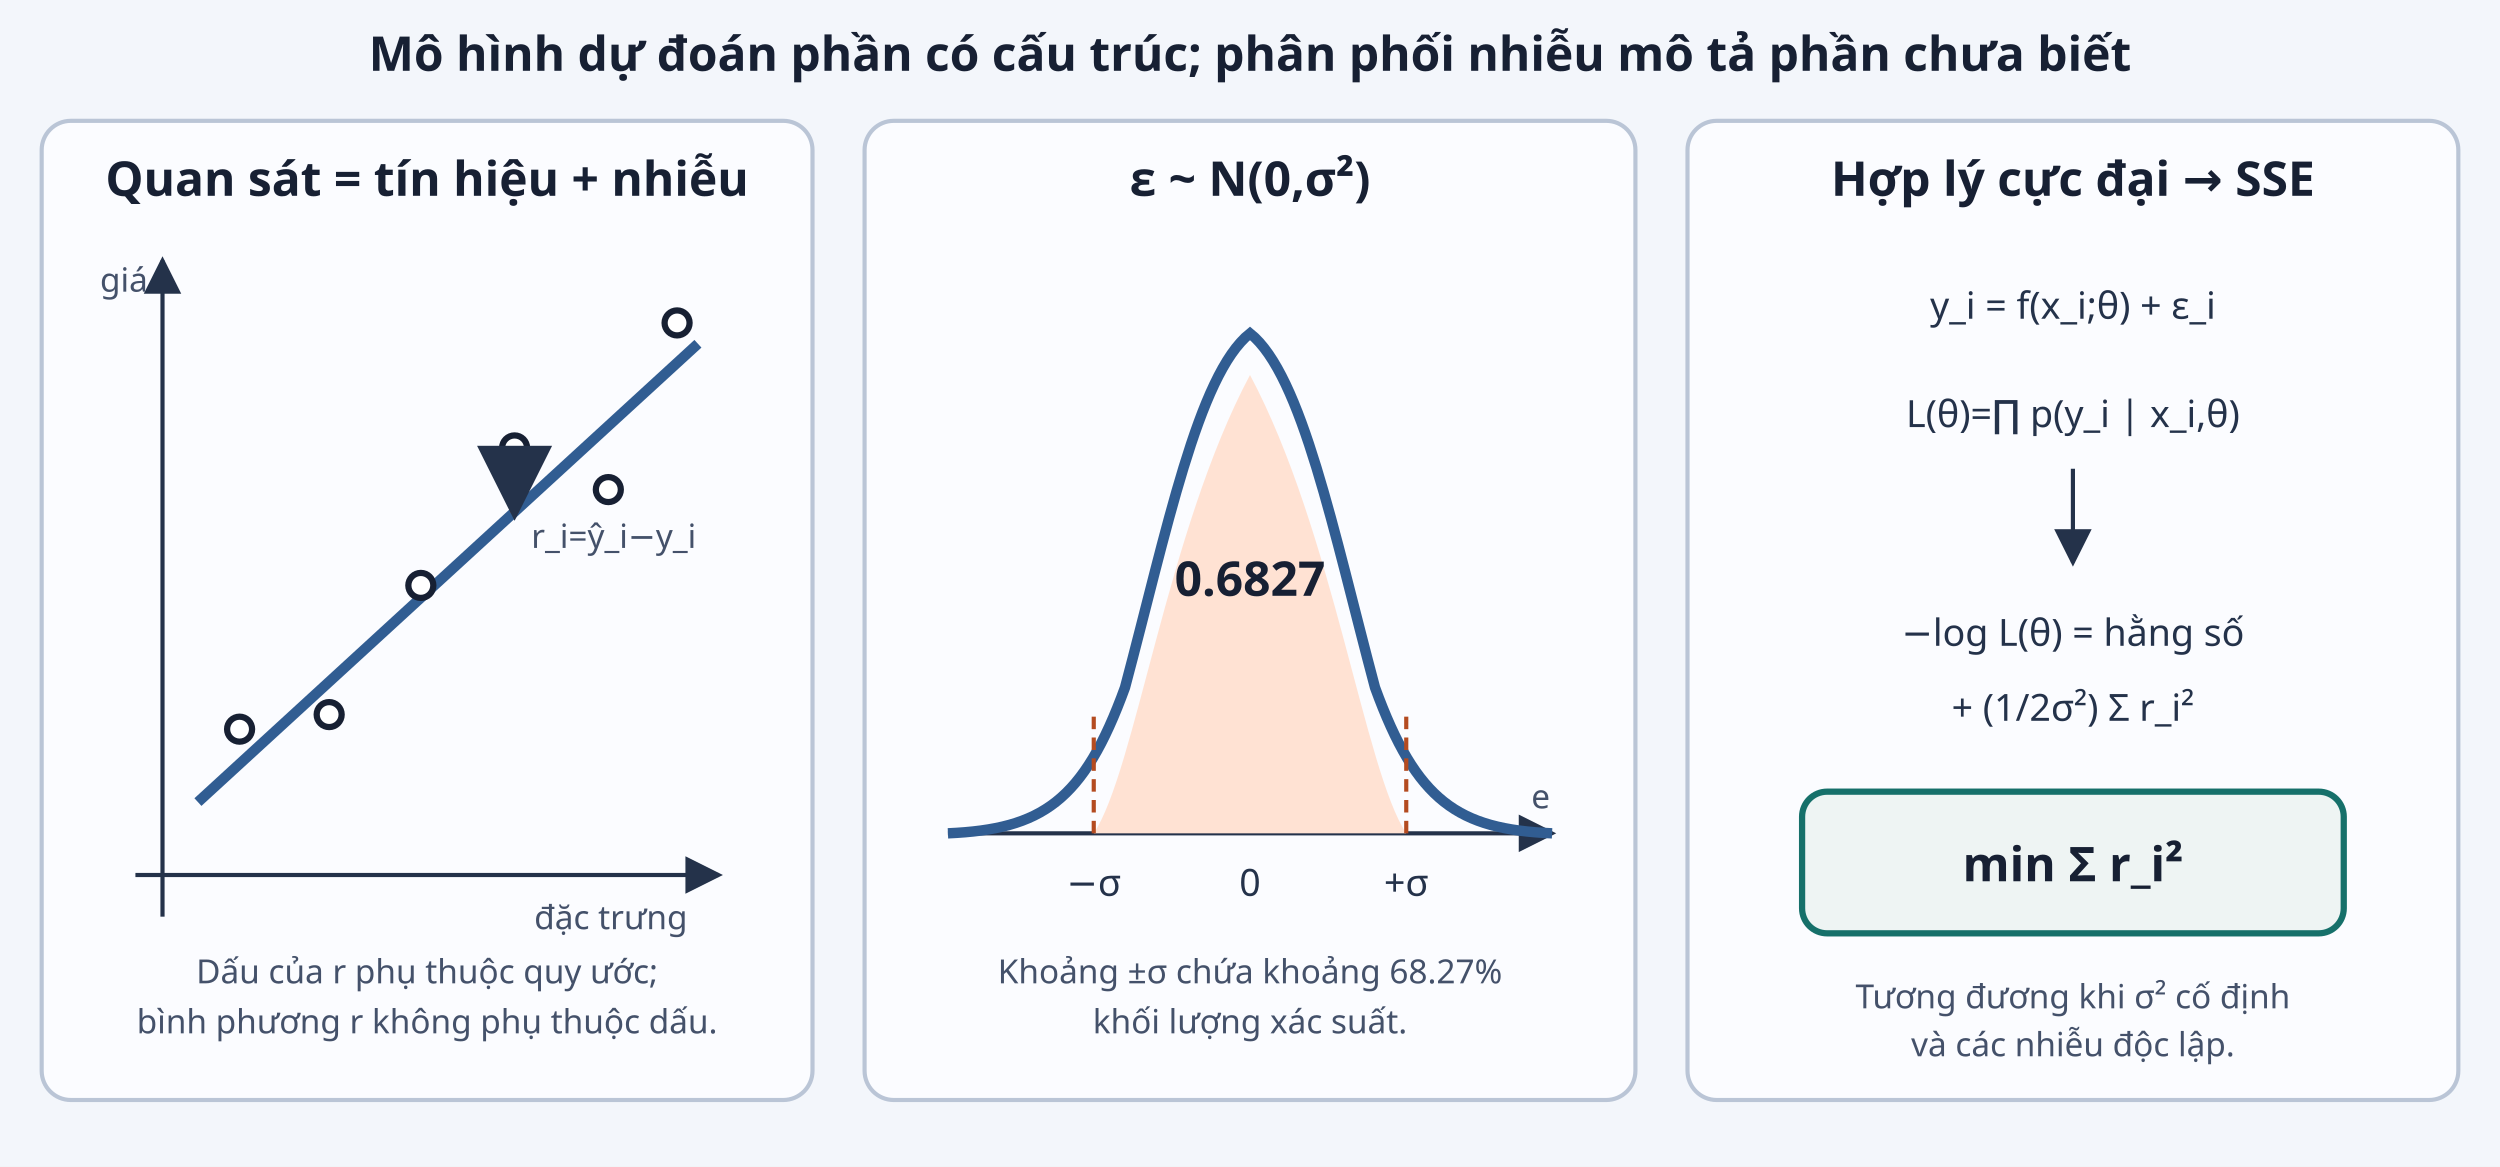
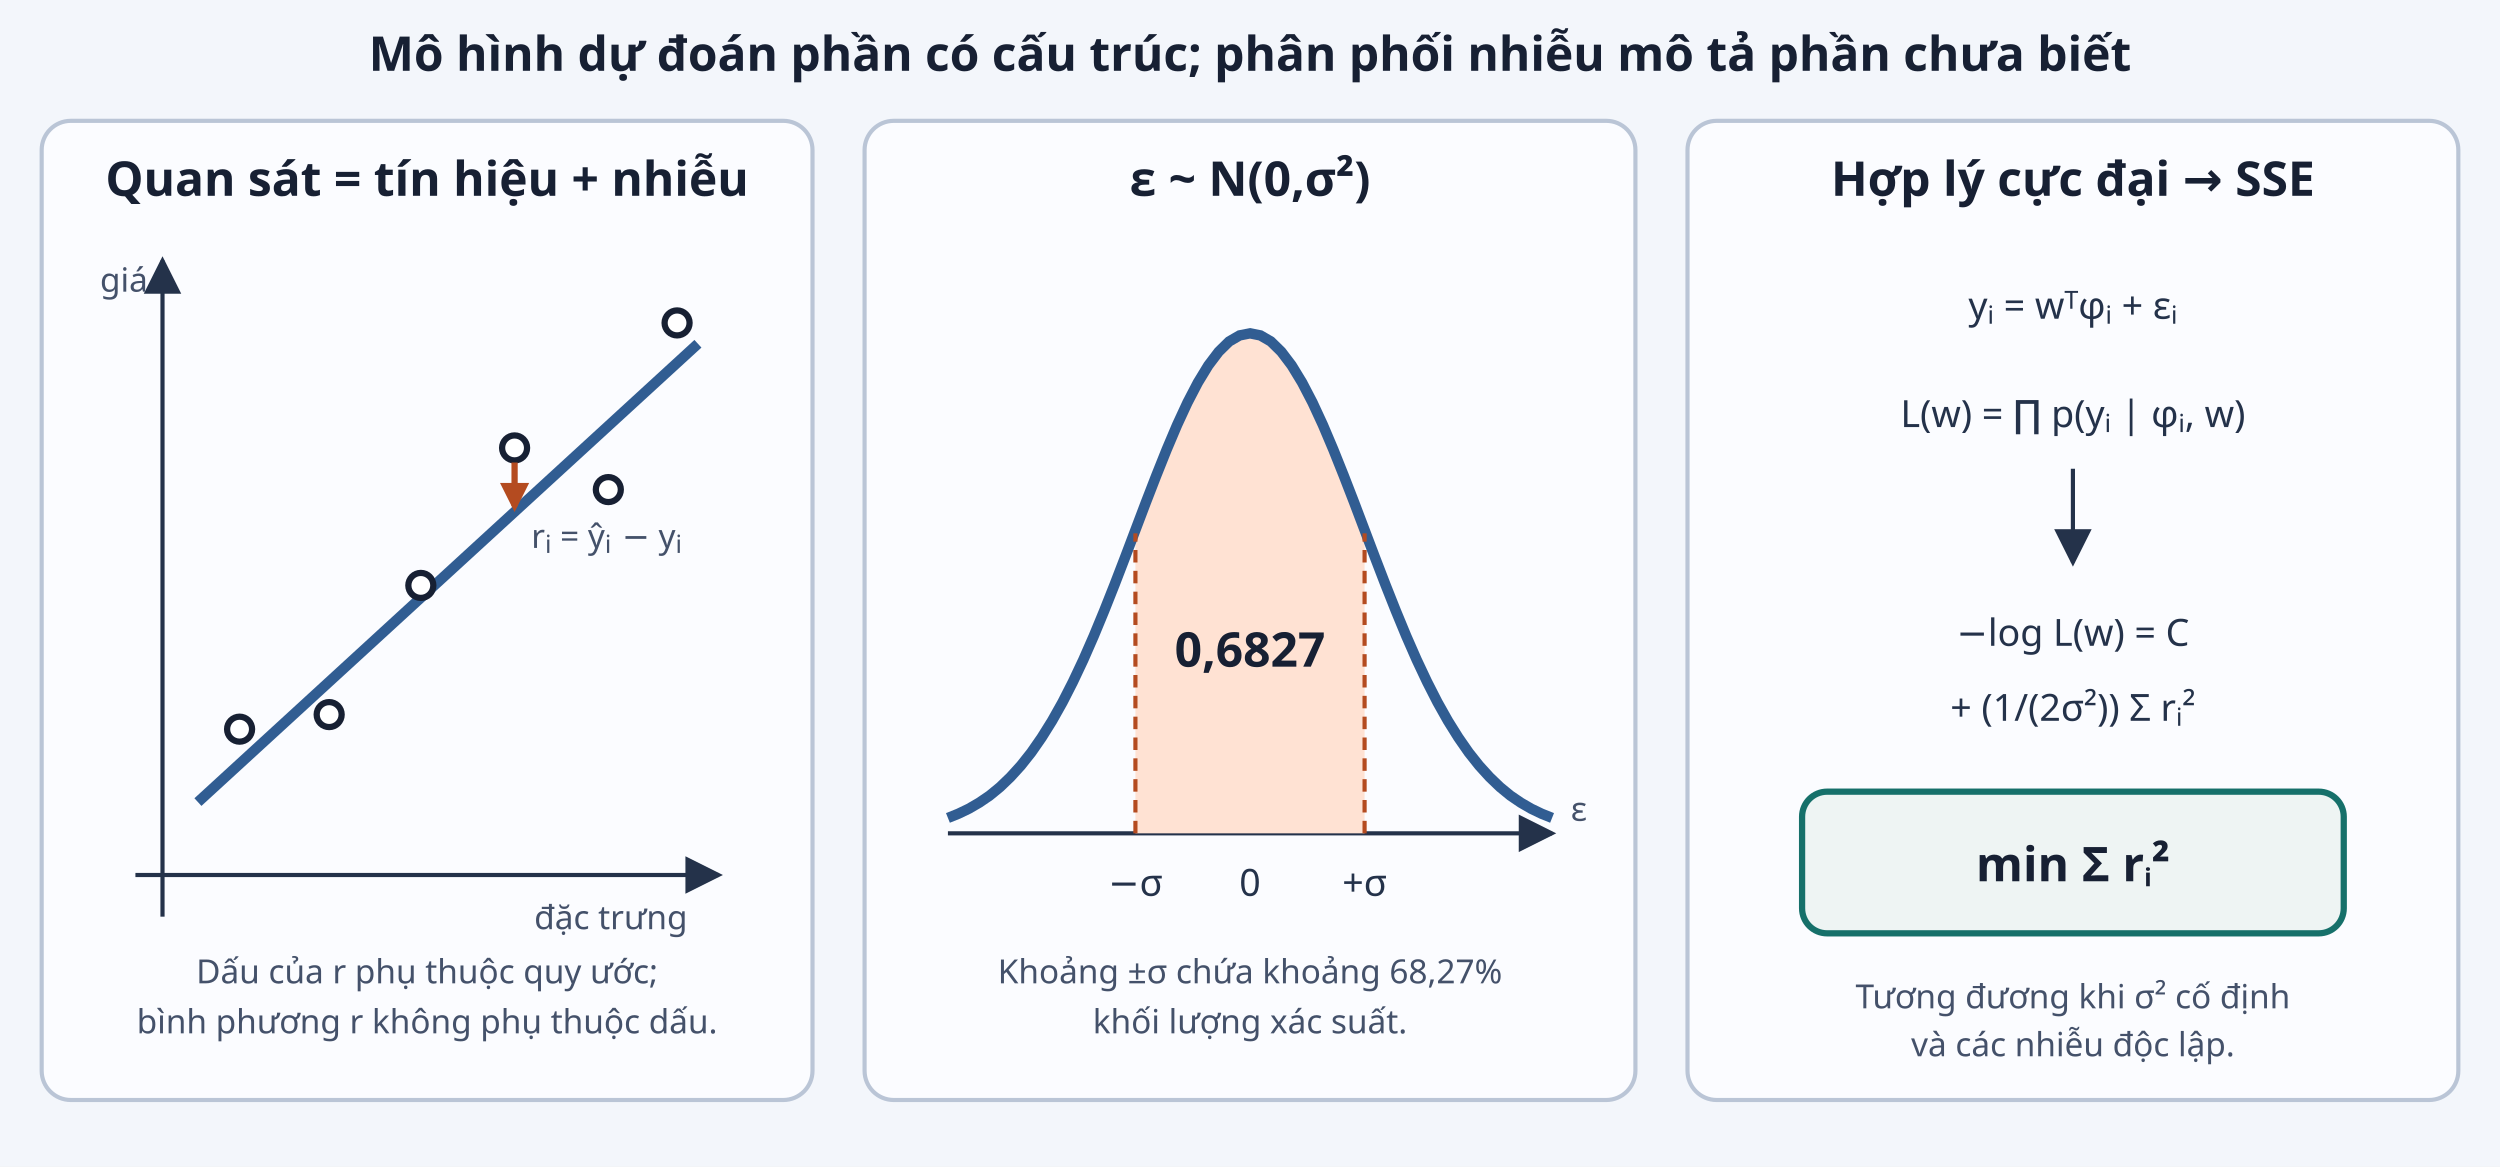
<svg xmlns="http://www.w3.org/2000/svg" viewBox="0 0 1200 560" role="img" aria-labelledby="title desc">
  <defs>
    <marker id="arrow" markerWidth="9" markerHeight="9" refX="8" refY="4.5" orient="auto">
      <path d="M0 0L9 4.5L0 9Z" fill="#24324a" />
    </marker>
-     <style>.panel{fill:#fbfcff;stroke:#bac5d6;stroke-width:2}.title{font-family:sans-serif;font-size:23px;font-weight:700;fill:#172033}.label{font-family:sans-serif;font-size:18px;fill:#24324a}.small{font-family:sans-serif;font-size:16px;fill:#44516a}.axis{stroke:#24324a;stroke-width:2;marker-end:url(#arrow)}.curve{fill:none;stroke:#315d92;stroke-width:5}.resid{stroke:#b44b20;stroke-width:4;marker-end:url(#arrow)}.point{fill:#fff;stroke:#172033;stroke-width:3}.shade{fill:#ffe2d3;stroke:none}</style>
+     <marker id="arrowOrange" viewBox="0 0 10 10" markerUnits="userSpaceOnUse" markerWidth="14" markerHeight="14" refX="8" refY="5" orient="auto">
+       <path d="M0 0L10 5L0 10Z" fill="#b44b20" />
+     </marker>
+     <style>.panel{fill:#fbfcff;stroke:#bac5d6;stroke-width:2}.title{font-family:sans-serif;font-size:23px;font-weight:700;fill:#172033}.label{font-family:sans-serif;font-size:18px;fill:#24324a}.small{font-family:sans-serif;font-size:16px;fill:#44516a}.axis{stroke:#24324a;stroke-width:2;marker-end:url(#arrow)}.curve{fill:none;stroke:#315d92;stroke-width:5}.resid{stroke:#b44b20;stroke-width:3;marker-end:url(#arrowOrange)}.point{fill:#fff;stroke:#172033;stroke-width:3}.shade{fill:#ffe2d3;stroke:none}</style>
  </defs>
  <rect width="1200" height="560" fill="#f3f6fb" />
  <text class="title" x="600" y="34" text-anchor="middle">Mô hình dự đoán phần có cấu trúc; phân phối nhiễu mô tả phần chưa biết</text>
  <rect class="panel" x="20" y="58" width="370" height="470" rx="14" />
  <text class="title" x="205" y="94" text-anchor="middle">Quan sát = tín hiệu + nhiễu</text>
  <line class="axis" x1="65" y1="420" x2="345" y2="420" />
  <line class="axis" x1="78" y1="440" x2="78" y2="125" />
  <text class="small" x="330" y="446" text-anchor="end">đặc trưng</text>
  <text class="small" x="48" y="140">giá</text>
  <line x1="95" y1="385" x2="335" y2="165" stroke="#315d92" stroke-width="5" />
  <g class="point">
    <circle cx="115" cy="350" r="6" />
    <circle cx="158" cy="343" r="6" />
    <circle cx="202" cy="281" r="6" />
    <circle cx="247" cy="215" r="6" />
    <circle cx="292" cy="235" r="6" />
    <circle cx="325" cy="155" r="6" />
  </g>
-   <line class="resid" x1="247" y1="215" x2="247" y2="246" />
-   <text class="small" x="255" y="263">r_i=ŷ_i−y_i</text>
+   <line class="resid" x1="247" y1="222" x2="247" y2="243" />
+   <text class="small" x="255" y="263">r<tspan baseline-shift="sub" font-size="12">i</tspan> = ŷ<tspan baseline-shift="sub" font-size="12">i</tspan> − y<tspan baseline-shift="sub" font-size="12">i</tspan>
+   </text>
  <text class="small" x="205" y="472" text-anchor="middle">Dấu của r phụ thuộc quy ước;</text>
  <text class="small" x="205" y="496" text-anchor="middle">bình phương r không phụ thuộc dấu.</text>
  <rect class="panel" x="415" y="58" width="370" height="470" rx="14" />
  <text class="title" x="600" y="94" text-anchor="middle">ε ~ N(0,σ²)</text>
  <line class="axis" x1="455" y1="400" x2="745" y2="400" />
-   <text class="small" x="735" y="388">e</text>
-   <path class="shade" d="M525 400 C545 370 560 255 600 180 C640 255 655 370 675 400 Z" />
-   <path class="curve" d="M455 400 C500 398 520 385 540 330 C560 255 575 180 600 160 C625 180 640 255 660 330 C680 385 700 398 745 400" />
-   <line x1="525" y1="400" x2="525" y2="343" stroke="#b44b20" stroke-width="2" stroke-dasharray="6 4" />
-   <line x1="675" y1="400" x2="675" y2="343" stroke="#b44b20" stroke-width="2" stroke-dasharray="6 4" />
-   <text class="label" x="525" y="430" text-anchor="middle">−σ</text>
+   <text class="small" x="754" y="394">ε</text>
+   <polygon class="shade" points="545,400 545,254.4 550,241.2 555,228.3 560,215.8 565,204.0 570,193.2 575,183.6 580,175.4 585,168.8 590,163.9 595,161.0 600,160.0 605,161.0 610,163.9 615,168.8 620,175.4 625,183.6 630,193.2 635,204.0 640,215.8 645,228.3 650,241.2 655,254.4 655,400" />
+   <polyline class="curve" points="455,392.6 460,390.6 465,388.2 470,385.3 475,381.9 480,377.8 485,373.0 490,367.5 495,361.2 500,354.0 505,346.0 510,337.1 515,327.3 520,316.7 525,305.3 530,293.2 535,280.6 540,267.6 545,254.4 550,241.2 555,228.3 560,215.8 565,204.0 570,193.2 575,183.6 580,175.4 585,168.8 590,163.9 595,161.0 600,160.0 605,161.0 610,163.9 615,168.8 620,175.4 625,183.6 630,193.2 635,204.0 640,215.8 645,228.3 650,241.2 655,254.4 660,267.6 665,280.6 670,293.2 675,305.3 680,316.7 685,327.3 690,337.1 695,346.0 700,354.0 705,361.2 710,367.5 715,373.0 720,377.8 725,381.9 730,385.3 735,388.2 740,390.6 745,392.6" />
+   <line x1="545" y1="400" x2="545" y2="256" stroke="#b44b20" stroke-width="2" stroke-dasharray="6 4" />
+   <line x1="655" y1="400" x2="655" y2="256" stroke="#b44b20" stroke-width="2" stroke-dasharray="6 4" />
+   <text class="label" x="545" y="430" text-anchor="middle">−σ</text>
  <text class="label" x="600" y="430" text-anchor="middle">0</text>
-   <text class="label" x="675" y="430" text-anchor="middle">+σ</text>
-   <text class="title" x="600" y="286" text-anchor="middle">0.6827</text>
-   <text class="small" x="600" y="472" text-anchor="middle">Khoảng ±σ chứa khoảng 68.27%</text>
+   <text class="label" x="655" y="430" text-anchor="middle">+σ</text>
+   <text class="title" x="600" y="320" text-anchor="middle">0,6827</text>
+   <text class="small" x="600" y="472" text-anchor="middle">Khoảng ±σ chứa khoảng 68,27%</text>
  <text class="small" x="600" y="496" text-anchor="middle">khối lượng xác suất.</text>
  <rect class="panel" x="810" y="58" width="370" height="470" rx="14" />
  <text class="title" x="995" y="94" text-anchor="middle">Hợp lý cực đại → SSE</text>
-   <text class="label" x="995" y="153" text-anchor="middle">y_i = f(x_i;θ) + ε_i</text>
-   <text class="label" x="995" y="205" text-anchor="middle">L(θ)=∏ p(y_i | x_i,θ)</text>
+   <text class="label" x="995" y="153" text-anchor="middle">y<tspan baseline-shift="sub" font-size="12">i</tspan> = w<tspan baseline-shift="super" font-size="12">T</tspan>φ<tspan baseline-shift="sub" font-size="12">i</tspan> + ε<tspan baseline-shift="sub" font-size="12">i</tspan>
+   </text>
+   <text class="label" x="995" y="205" text-anchor="middle">L(w) = ∏ p(y<tspan baseline-shift="sub" font-size="12">i</tspan> | φ<tspan baseline-shift="sub" font-size="12">i</tspan>, w)</text>
  <path d="M995 225 L995 270" class="axis" />
-   <text class="label" x="995" y="310" text-anchor="middle">−log L(θ) = hằng số</text>
-   <text class="label" x="995" y="346" text-anchor="middle">+ (1/2σ²) Σ r_i²</text>
+   <text class="label" x="995" y="310" text-anchor="middle">−log L(w) = C</text>
+   <text class="label" x="995" y="346" text-anchor="middle">+ (1/(2σ²)) Σ r<tspan baseline-shift="sub" font-size="12">i</tspan>²</text>
  <rect x="865" y="380" width="260" height="68" rx="12" fill="#eef4f3" stroke="#16706a" stroke-width="3" />
-   <text class="title" x="995" y="423" text-anchor="middle">min Σ r_i²</text>
+   <text class="title" x="995" y="423" text-anchor="middle">min Σ r<tspan baseline-shift="sub" font-size="12">i</tspan>²</text>
  <text class="small" x="995" y="484" text-anchor="middle">Tương đương khi σ² cố định</text>
  <text class="small" x="995" y="507" text-anchor="middle">và các nhiễu độc lập.</text>
</svg>
